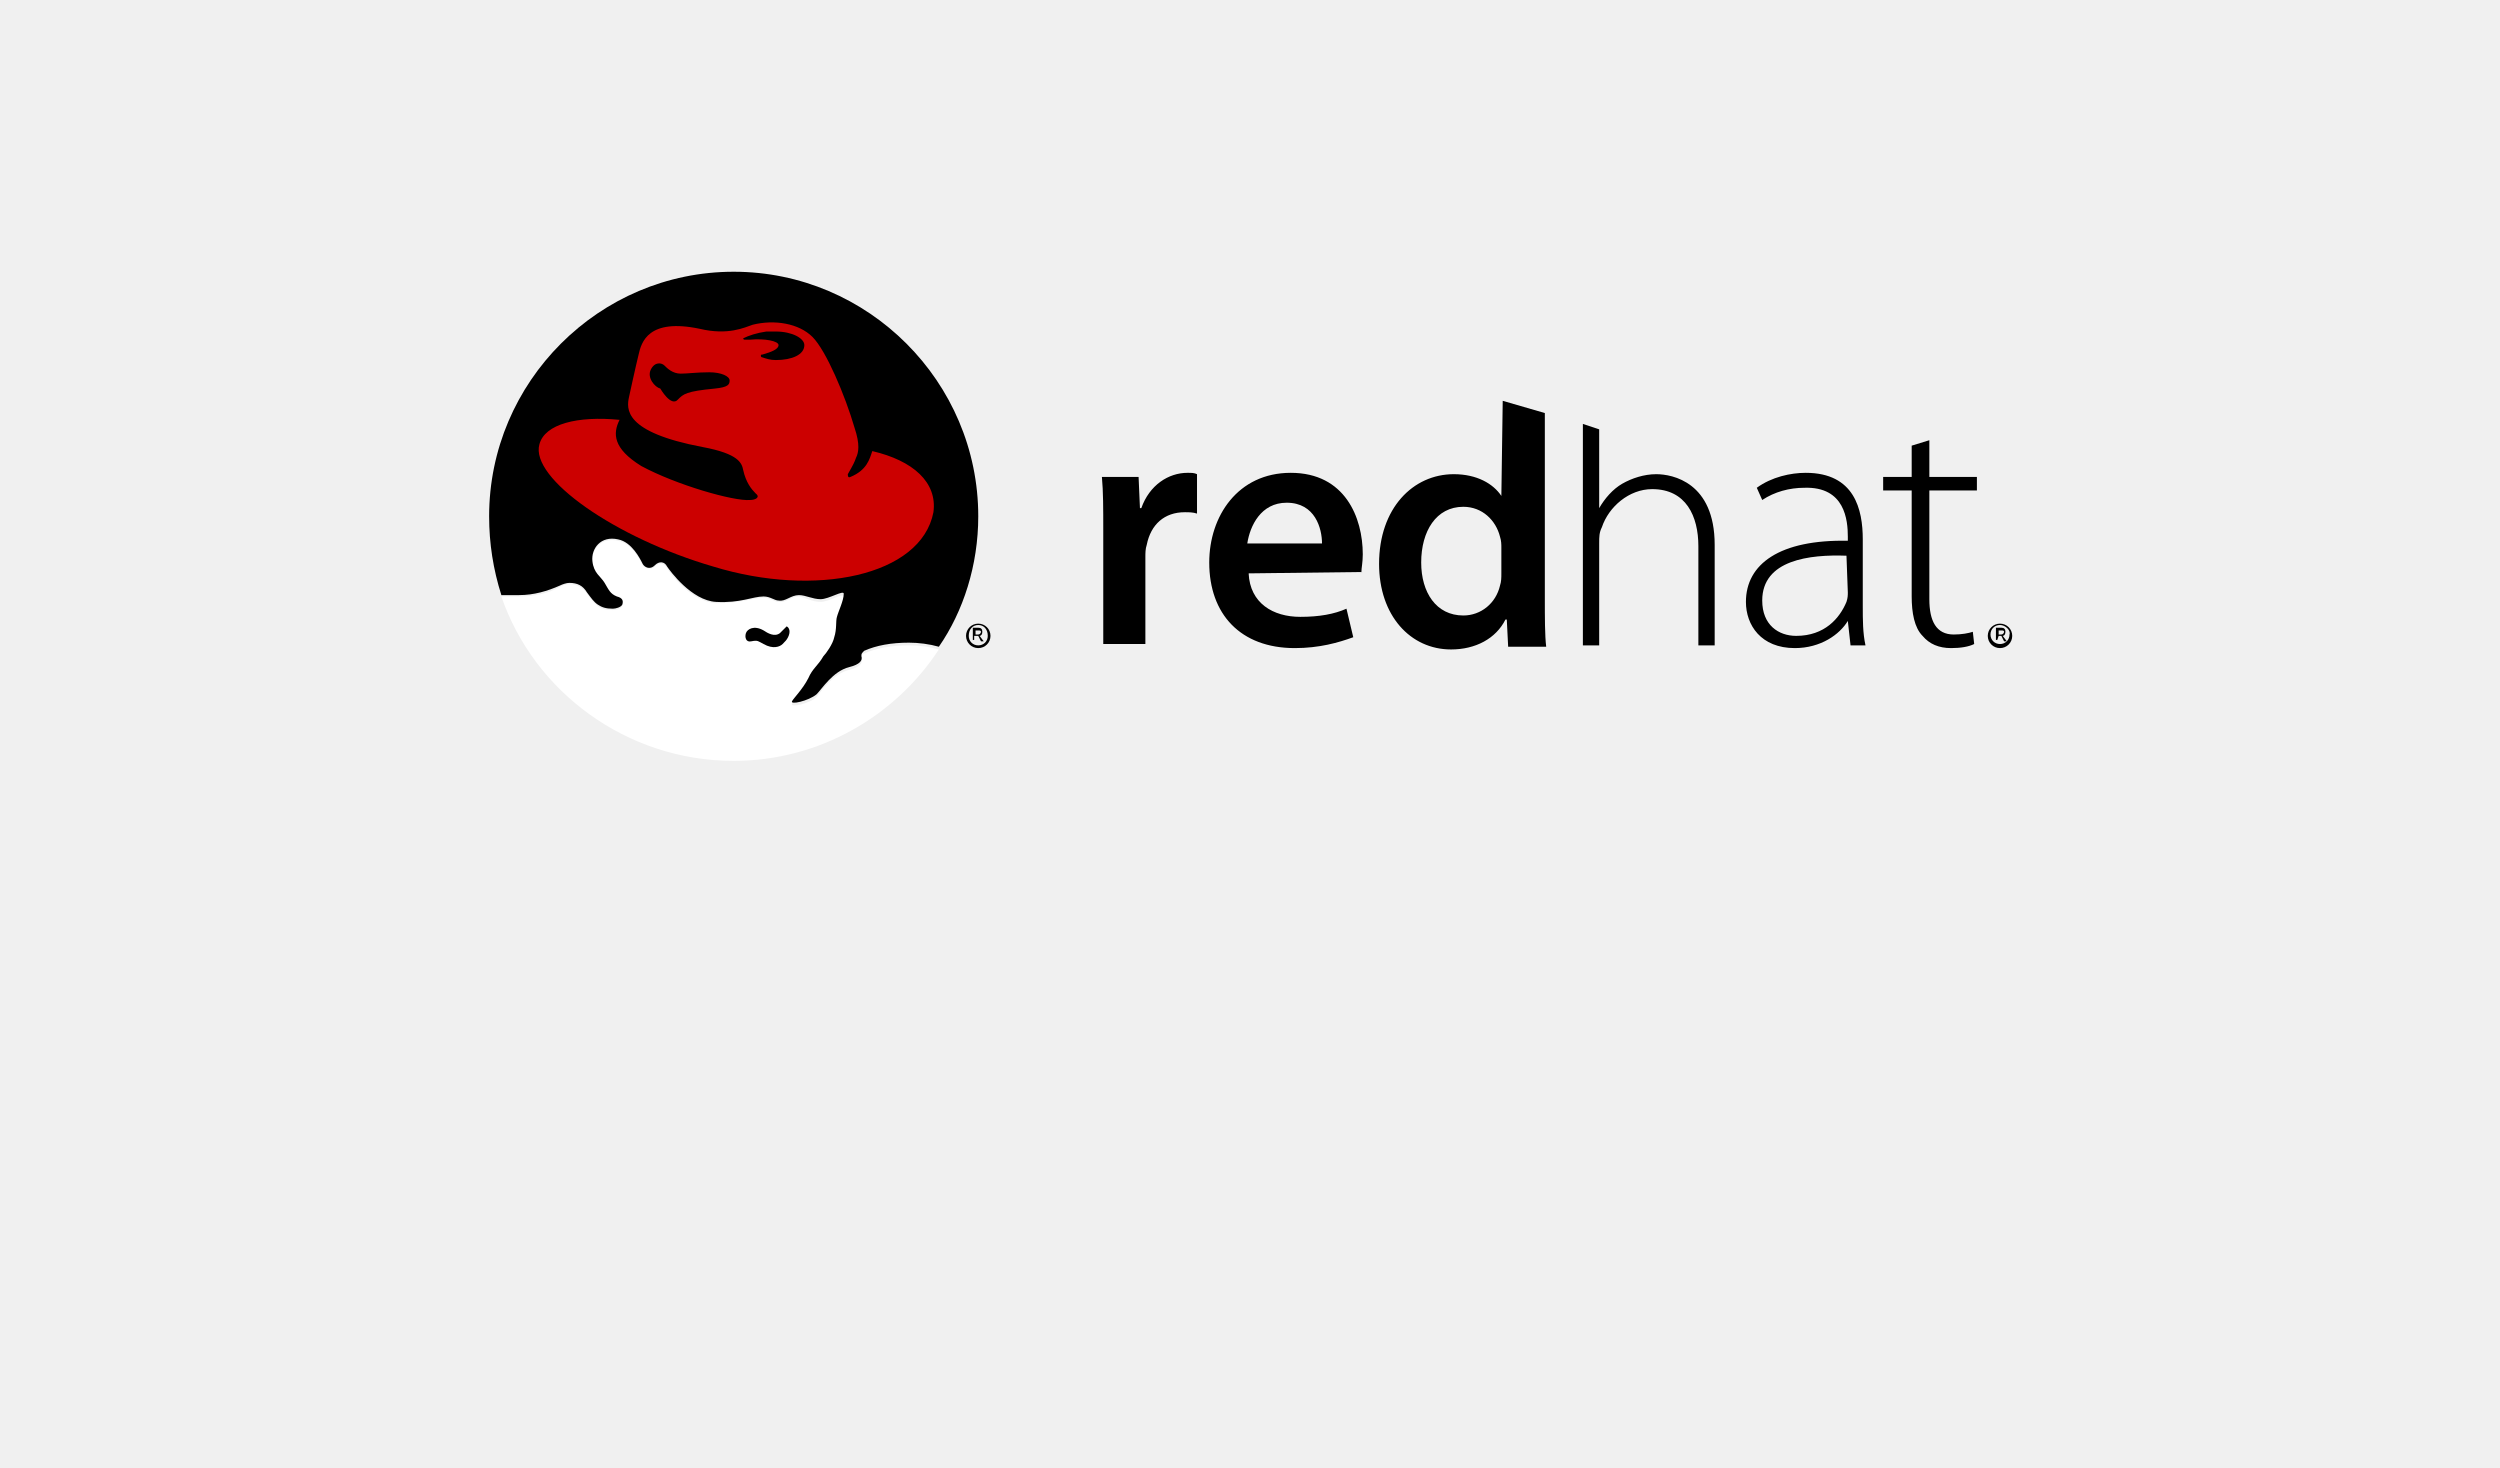
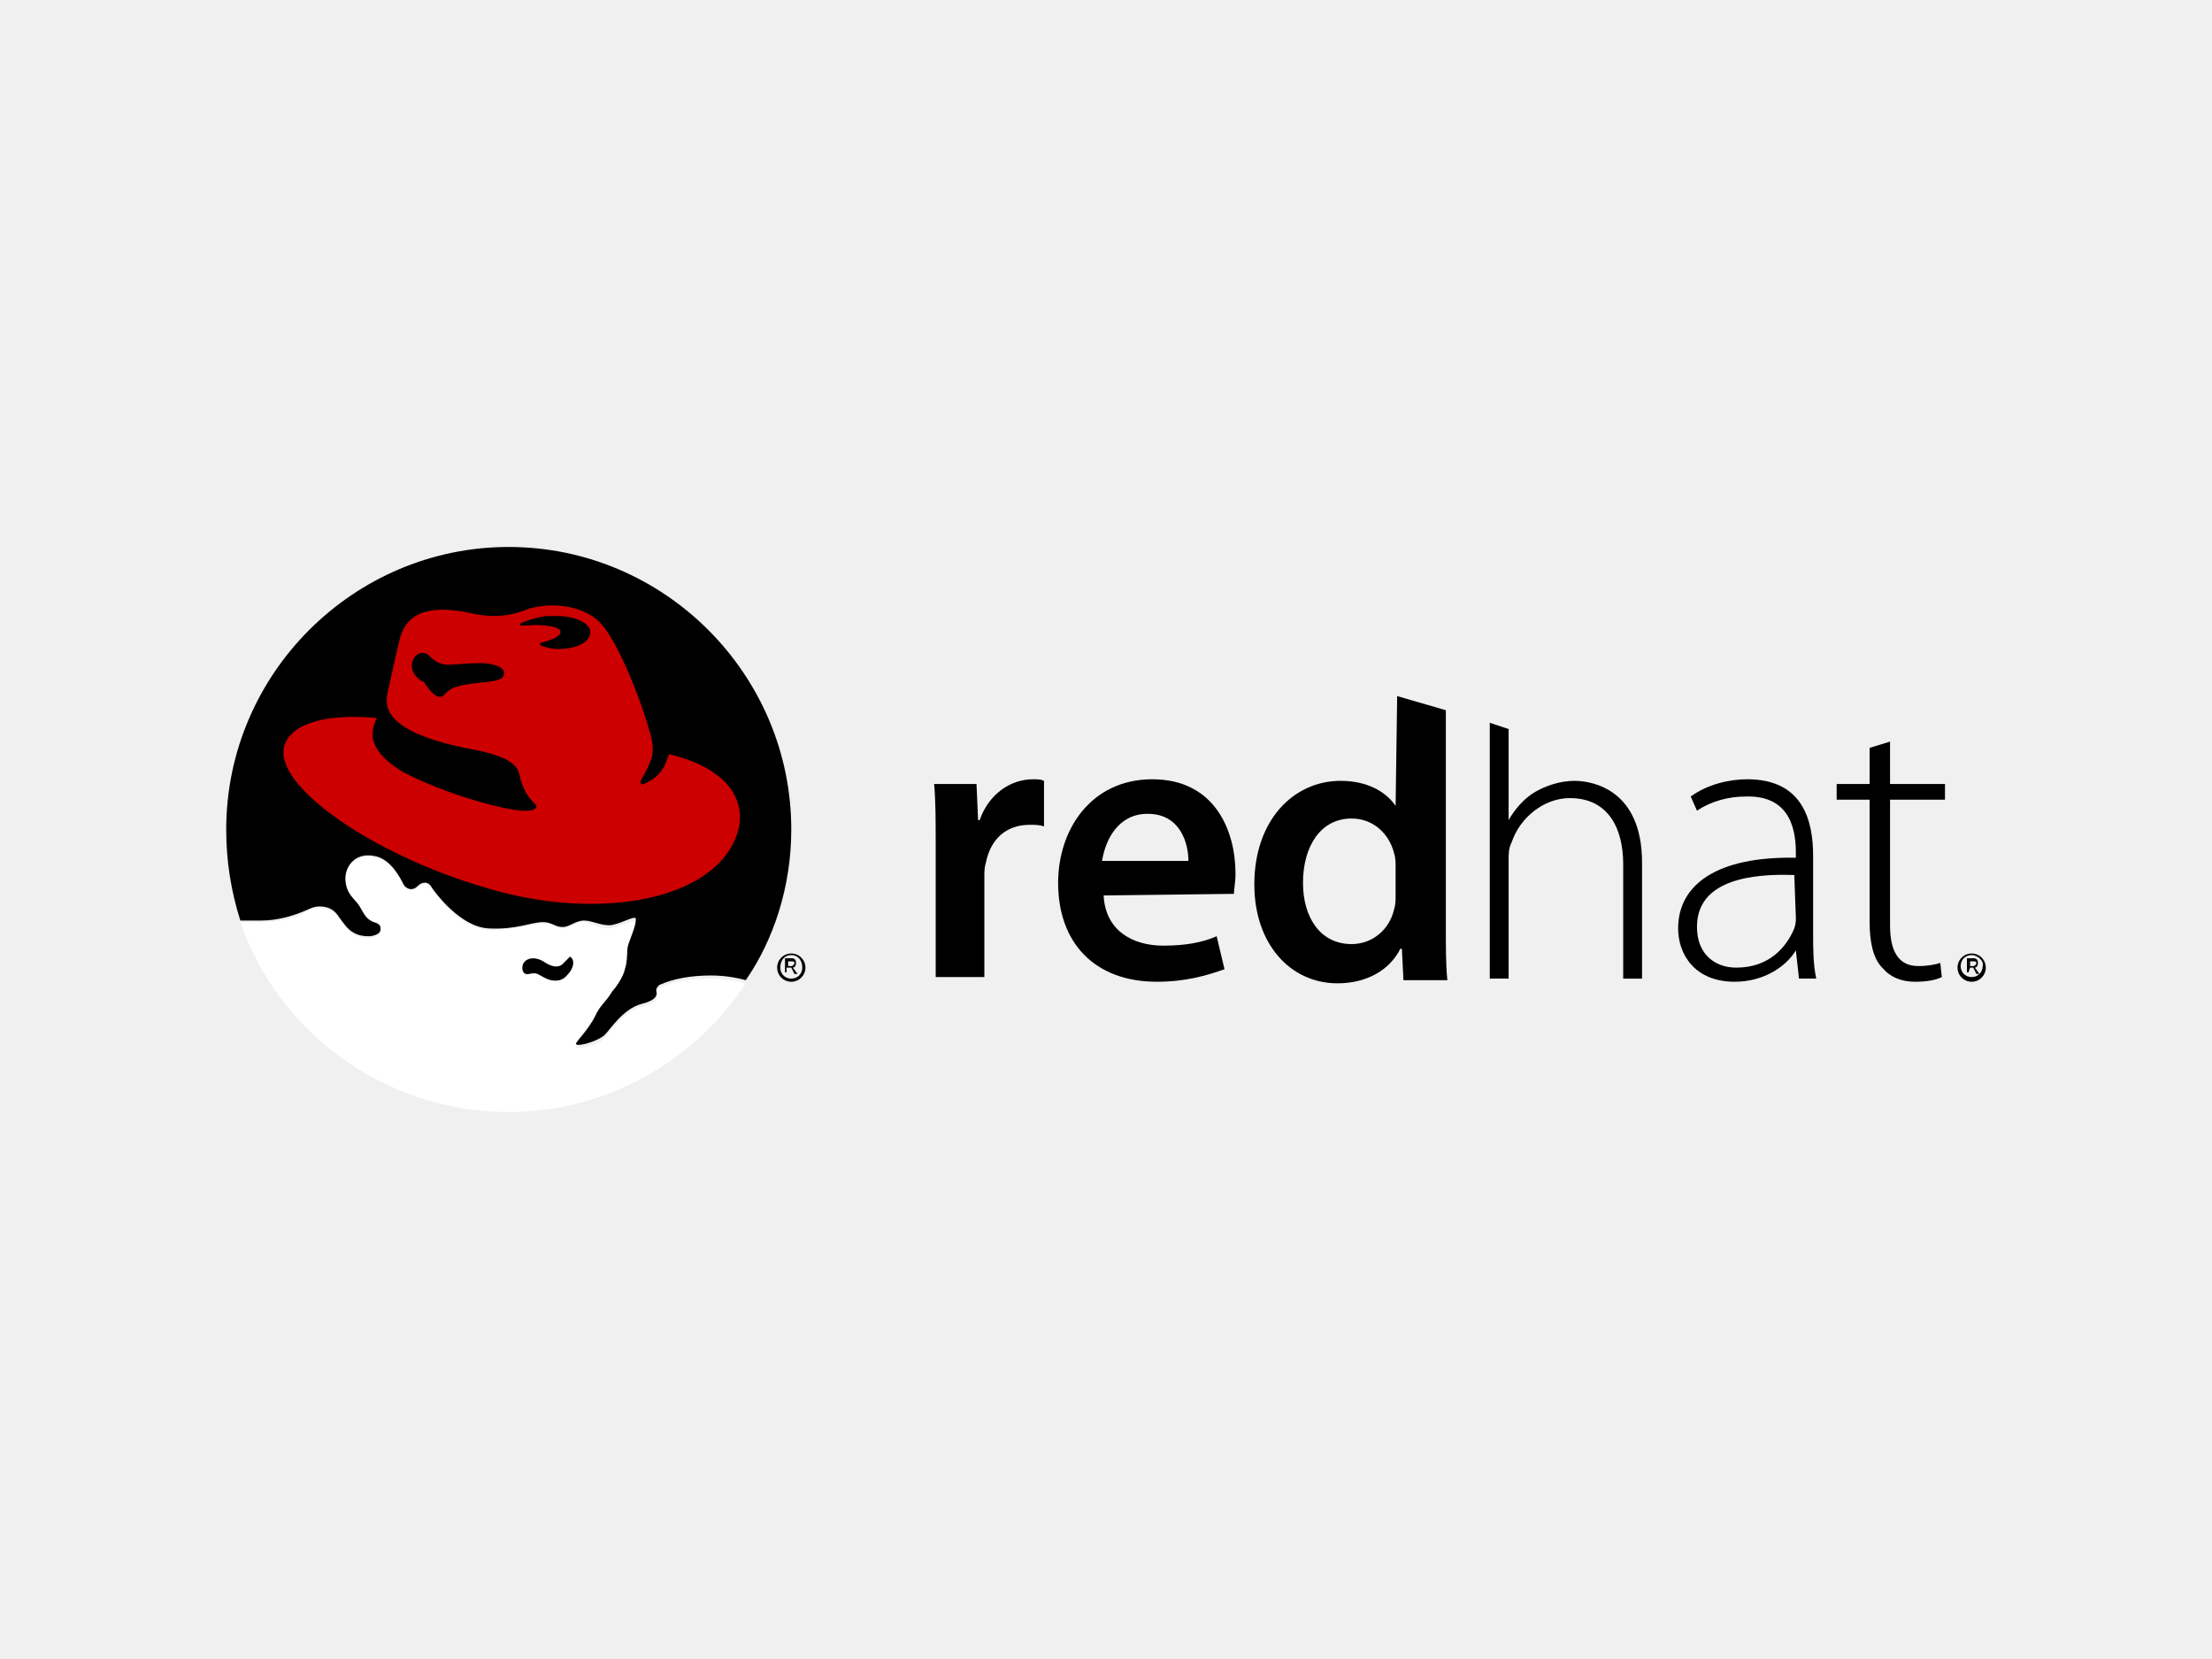
- <svg xmlns="http://www.w3.org/2000/svg" id="Layer_1" viewBox="0 0 184 108">
+ <svg xmlns="http://www.w3.org/2000/svg" width="640" height="480">
  <style>.st0{fill:#FFFFFF;} .st1{fill:#CC0000;}</style>
  <g>
-     <g>
-       <path d="M71.8 46.8h.2l.2.4h.2l-.3-.4c.1 0 .2-.1.2-.3 0-.2-.1-.3-.3-.3h-.4v.9h.1v-.3zm0-.1v-.3h.2c.1 0 .2 0 .2.1s-.1.2-.2.2h-.2z" />
-       <path d="M72.9 46.8c0 .5-.4.9-.9.9s-.9-.4-.9-.9.4-.9.9-.9.9.4.9.9zM72 46c-.4 0-.7.3-.7.8 0 .4.3.7.7.7.4 0 .7-.3.7-.7 0-.5-.3-.8-.7-.8z" />
-       <path class="st0" d="M66.9 47.5c-1.3 0-2.4.2-3.3.6-.1 0-.2.1-.2.3v.1c.1.3-.1.6-.9.8-1.2.3-2 1.5-2.4 2-.5.5-2 .8-1.8.5.2-.2.8-.9 1.2-1.7.4-.7.7-.9 1.1-1.6.1-.2.6-.9.8-1.4.2-.5.1-1.2.2-1.5.1-.4.5-1.2.5-1.7 0-.3-1.1.4-1.7.4s-1.1-.3-1.6-.4c-.6 0-1 .5-1.5.4-.3 0-.6-.3-1.1-.3-.8 0-1.7.4-3.5.4-1.8-.1-3.4-2.2-3.6-2.6-.3-.4-.6-.4-.9-.1-.3.3-.8.1-.9-.1-.2-.4-.8-1.6-1.8-1.8-1.3-.3-2 .7-1.9 1.6.1.9.6 1.1.9 1.6.3.5.4.8.9 1 .3.1.5.4.4.6-.1.2-.4.3-.7.3-.5 0-.9-.1-1.1-.3-.3-.2-.5-.5-.8-.9-.3-.5-.8-.7-1.3-.7-.3 0-.5.1-.7.2-.9.5-1.9.7-3 .7h-1.3C39.3 50.9 46.1 56 54 56c6.3 0 11.9-3.3 15.1-8.2-.7-.2-1.4-.3-2.2-.3z" />
-       <path d="M57.9 46.1l-.5.5c-.4.3-.9 0-1.2-.2-.7-.4-1.2-.1-1.3.2-.1.3 0 .7.4.6.5-.1.5 0 .9.2.7.4 1.2.2 1.4 0 .2-.2.3-.3.4-.5.2-.4.1-.7-.1-.8.1 0 0 0 0 0z" />
-       <path d="M54 20c-9.9 0-18 8.1-18 18 0 2 .3 3.9.9 5.8h1.3c1.1 0 2.1-.3 3-.7.2-.1.5-.2.7-.2.6 0 1 .2 1.3.7.3.4.5.7.8.9.3.2.6.3 1.1.3.2 0 .6-.1.7-.3.1-.3 0-.5-.4-.6-.5-.2-.6-.5-.9-1-.3-.5-.8-.7-.9-1.6-.1-.9.6-1.9 1.9-1.6 1 .2 1.6 1.4 1.8 1.8.1.2.5.5.9.1.3-.3.7-.3.9.1.2.3 1.8 2.5 3.6 2.6 1.8.1 2.7-.4 3.5-.4.5 0 .8.3 1.1.3.5.1.9-.4 1.5-.4.5 0 1 .3 1.6.3s1.7-.7 1.7-.4c0 .5-.4 1.3-.5 1.7-.1.3 0 .9-.2 1.5-.1.5-.6 1.2-.8 1.4-.4.7-.8.9-1.1 1.6-.4.8-1.1 1.5-1.2 1.7-.2.3 1.2 0 1.8-.5.4-.4 1.2-1.7 2.4-2 .8-.2 1-.5.9-.8v-.1c0-.1.1-.2.2-.3.9-.4 2-.6 3.3-.6.7 0 1.5.1 2.2.3 1.8-2.6 2.9-6 2.9-9.6 0-9.9-8.1-18-18-18z" />
-       <path class="st1" d="M64.2 33.2c-.2.6-.4 1.4-1.6 1.9-.2.1-.2-.1-.2-.2.4-.7.5-.9.6-1.2.2-.4.3-1-.1-2.2-.7-2.4-2.1-5.7-3.1-6.7s-2.8-1.3-4.4-.9c-.6.2-1.8.8-3.9.3-3.8-.8-4.3 1-4.5 1.9-.2.8-.7 3.1-.7 3.1-.2.9-.4 2.6 5.4 3.7 2.7.5 2.9 1.2 3 1.7.2.9.6 1.4.9 1.7.4.3 0 .5-.4.5-1.2.1-5.4-1.1-8-2.5-2.1-1.3-2.1-2.4-1.6-3.4-3.1-.3-5.5.3-5.9 1.8-.7 2.5 5.6 6.9 12.8 9 7.5 2.3 15.3.7 16.2-4 .3-2.2-1.5-3.8-4.5-4.5zm-11.6-4.6c-2.1.2-2.3.4-2.7.8-.5.6-1.3-.8-1.3-.8-.4-.1-1-.8-.7-1.4.3-.6.8-.5 1-.3.2.2.6.6 1.2.6.5 0 1.2-.1 2.1-.1.9 0 1.5.3 1.5.6s-.1.5-1.1.6zm4.5-2.1c-.4 0-.7-.1-1-.2 0 0-.1 0-.1-.1s0-.1.1-.1c.7-.2 1.2-.4 1.2-.7 0-.3-1-.5-2.1-.4h-.4s-.1 0-.1-.1c.4-.2 1-.4 1.7-.5h.7c1.2 0 2.1.5 2.1 1 0 .7-.9 1.1-2.1 1.1z" />
-     </g>
-     <g>
-       <path d="M81.2 39.1c0-1.7 0-2.9-.1-4h2.7l.1 2.3h.1c.6-1.7 2-2.6 3.4-2.6.3 0 .5 0 .7.1v2.9c-.3-.1-.6-.1-.9-.1-1.5 0-2.5.9-2.8 2.4-.1.3-.1.6-.1.9v6.4h-3.1v-8.3zM91.9 42.2c.1 2.2 1.8 3.2 3.8 3.2 1.4 0 2.5-.2 3.4-.6l.5 2.1c-1.1.4-2.5.8-4.3.8-4 0-6.3-2.5-6.3-6.3 0-3.4 2.1-6.6 6-6.6 4 0 5.3 3.3 5.3 6 0 .6-.1 1-.1 1.3l-8.3.1zm5.4-2.2c0-1.1-.5-3-2.6-3-1.9 0-2.7 1.7-2.9 3h5.5zM137.1 44.6c0 1 0 2 .2 2.9h-1.1l-.2-1.8c-.6 1-2 2-3.9 2-2.5 0-3.6-1.7-3.6-3.4 0-2.8 2.5-4.6 7.5-4.5v-.3c0-1.2-.2-3.7-3.2-3.6-1.1 0-2.2.3-3.1.9l-.4-.9c1.1-.8 2.5-1.1 3.6-1.1 3.6 0 4.2 2.7 4.2 4.9v4.9zm-1.2-3.7c-2.7-.1-6.2.3-6.2 3.3 0 1.8 1.2 2.6 2.5 2.6 2.1 0 3.2-1.3 3.7-2.5.1-.3.1-.5.1-.7l-.1-2.7zM142 32.4v2.7h3.5v1H142v8c0 1.6.5 2.6 1.8 2.6.6 0 1.1-.1 1.4-.2l.1.9c-.4.2-1 .3-1.7.3-.9 0-1.6-.3-2.1-.9-.6-.6-.8-1.7-.8-2.9v-7.8h-2.1v-1h2.1v-2.3l1.3-.4zM147.1 46.8h.2l.2.4h.2l-.3-.4c.1 0 .2-.1.2-.3 0-.2-.1-.3-.3-.3h-.4v.9h.1l.1-.3zm0-.1v-.3h.2c.1 0 .2 0 .2.1s-.1.2-.2.2h-.2z" />
-       <path d="M148.1 46.8c0 .5-.4.9-.9.9s-.9-.4-.9-.9.4-.9.9-.9.9.4.9.9zm-.9-.8c-.4 0-.7.3-.7.7 0 .4.3.7.7.7.4 0 .7-.3.7-.7.1-.3-.3-.7-.7-.7zM110.5 36.5c-.6-.9-1.8-1.6-3.5-1.6-3 0-5.5 2.5-5.5 6.6 0 3.8 2.3 6.3 5.3 6.3 1.8 0 3.3-.8 4-2.2h.1l.1 2h2.8c-.1-.8-.1-2.2-.1-3.5V30.4l-3.1-.9-.1 7zm0 5.7c0 .3 0 .6-.1.9-.3 1.3-1.4 2.2-2.7 2.2-2 0-3.1-1.7-3.1-3.9 0-2.3 1.1-4.1 3.1-4.1 1.4 0 2.4 1 2.7 2.2.1.3.1.6.1.8v1.9zM121.9 34.9c-.9 0-1.8.3-2.5.7-.7.4-1.3 1.1-1.7 1.8v-5.8l-1.2-.4v16.3h1.2V40c0-.5 0-.8.2-1.2.5-1.5 2-2.8 3.7-2.8 2.5 0 3.4 2 3.4 4.2v7.3h1.2v-7.4c0-4.6-3.1-5.2-4.3-5.2z" />
+     <path id="canvas_background" fill="none" d="M-1-1h642v482H-1z" />
+   </g>
+   <g>
+     <g stroke="null" id="svg_1">
+       <g id="svg_2">
+         <path d="M228.035 279.965h.908l.91 1.817h.907l-1.363-1.817c.455 0 .91-.454.91-1.362 0-.91-.455-1.363-1.364-1.363h-1.816v4.087h.454v-1.362h.455zm0-.454v-1.362h.908c.454 0 .91 0 .91.455 0 .454-.456.908-.91.908h-.908z" id="svg_3" />
+         <path d="M233.03 279.965c0 2.27-1.816 4.087-4.087 4.087-2.27 0-4.087-1.816-4.087-4.087 0-2.27 1.817-4.087 4.087-4.087 2.27 0 4.088 1.816 4.088 4.087zm-4.087-3.633c-1.816 0-3.18 1.362-3.18 3.633 0 1.817 1.364 3.18 3.18 3.18 1.817 0 3.18-1.363 3.18-3.18 0-2.27-1.363-3.633-3.18-3.633z" id="svg_4" />
+         <path class="st0" d="M205.782 283.144c-5.904 0-10.9.908-14.987 2.725-.454 0-.908.453-.908 1.36v.456c.454 1.362-.455 2.724-4.088 3.633-5.45 1.36-9.084 6.81-10.9 9.082-2.27 2.27-9.083 3.633-8.175 2.27.908-.908 3.633-4.087 5.45-7.72 1.816-3.18 3.18-4.087 4.995-7.266.455-.91 2.725-4.088 3.634-6.36.908-2.27.454-5.448.908-6.81.454-1.817 2.27-5.45 2.27-7.72 0-1.364-4.995 1.815-7.72 1.815s-4.996-1.36-7.266-1.815c-2.725 0-4.542 2.27-6.812 1.816-1.363 0-2.725-1.36-4.996-1.36-3.633 0-7.72 1.815-15.895 1.815-8.175-.454-15.44-9.99-16.35-11.807-1.362-1.817-2.725-1.817-4.087-.455-1.362 1.363-3.633.455-4.087-.454-.91-1.817-3.634-7.267-8.176-8.175-5.904-1.363-9.083 3.18-8.63 7.266.455 4.088 2.726 4.997 4.09 7.267 1.36 2.27 1.815 3.634 4.086 4.542 1.362.453 2.27 1.815 1.816 2.724-.454.908-1.816 1.362-3.18 1.362-2.27 0-4.086-.454-4.994-1.362-1.363-.91-2.27-2.27-3.633-4.088-1.364-2.27-3.635-3.18-5.905-3.18-1.363 0-2.27.456-3.18.91-4.087 2.27-8.628 3.18-13.624 3.18h-5.903c10.9 31.79 41.782 54.95 77.66 54.95 28.61 0 54.043-14.986 68.576-37.24-3.18-.908-6.358-1.362-9.99-1.362z" id="svg_5" />
+         <path d="M164.908 276.786l-2.27 2.27c-1.817 1.363-4.088 0-5.45-.908-3.18-1.816-5.45-.454-5.904.91-.454 1.36 0 3.178 1.817 2.724 2.27-.455 2.27 0 4.088.908 3.18 1.817 5.45.908 6.358 0 .908-.908 1.362-1.363 1.817-2.27.908-1.817.454-3.18-.455-3.634.455 0 0 0 0 0z" id="svg_6" />
+         <path d="M147.197 158.253c-44.96 0-81.747 36.786-81.747 81.747 0 9.083 1.362 17.712 4.087 26.34h5.904c4.997 0 9.538-1.362 13.626-3.178.908-.455 2.27-.91 3.18-.91 2.724 0 4.54.91 5.903 3.18 1.36 1.817 2.27 3.18 3.632 4.088 1.362.908 2.725 1.362 4.995 1.362.91 0 2.725-.454 3.18-1.362.454-1.363 0-2.27-1.817-2.725-2.27-.91-2.725-2.27-4.087-4.542-1.363-2.27-3.634-3.18-4.088-7.266-.454-4.087 2.725-8.63 8.63-7.266 4.54.91 7.265 6.36 8.174 8.175.453.908 2.27 2.27 4.086.454 1.362-1.363 3.18-1.363 4.087.453.91 1.363 8.175 11.354 16.35 11.808 8.174.455 12.262-1.815 15.895-1.815 2.27 0 3.633 1.362 4.996 1.362 2.27.454 4.087-1.816 6.812-1.816 2.27 0 4.54 1.363 7.266 1.363s7.72-3.18 7.72-1.817c0 2.27-1.816 5.904-2.27 7.72-.454 1.363 0 4.088-.908 6.813-.455 2.27-2.725 5.45-3.634 6.357-1.816 3.18-3.633 4.088-4.995 7.267-1.817 3.633-4.996 6.812-5.45 7.72-.908 1.363 5.45 0 8.175-2.27 1.816-1.817 5.45-7.72 10.9-9.084 3.632-.908 4.54-2.27 4.087-3.633v-.454c0-.454.454-.908.908-1.362 4.087-1.816 9.083-2.724 14.987-2.724 3.18 0 6.812.454 9.99 1.362 8.176-11.808 13.17-27.25 13.17-43.598 0-44.96-36.785-81.747-81.745-81.747z" id="svg_7" />
+         <path class="st1" d="M193.52 218.2c-.91 2.726-1.817 6.36-7.267 8.63-.908.454-.908-.454-.908-.91 1.817-3.178 2.27-4.086 2.725-5.448.908-1.817 1.362-4.542-.454-9.992-3.18-10.9-9.537-25.886-14.08-30.428-4.54-4.54-12.715-5.903-19.98-4.087-2.726.908-8.176 3.633-17.713 1.363-17.258-3.634-19.528 4.54-20.437 8.628-.908 3.634-3.18 14.08-3.18 14.08-.907 4.086-1.815 11.807 24.525 16.802 12.263 2.27 13.172 5.45 13.626 7.72.908 4.088 2.725 6.36 4.087 7.72 1.817 1.364 0 2.272-1.817 2.272-5.45.454-24.524-4.995-36.33-11.353-9.54-5.904-9.54-10.9-7.268-15.442-14.078-1.362-24.978 1.363-26.795 8.175-3.18 11.354 25.433 31.336 58.13 40.873 34.063 10.446 69.486 3.18 73.573-18.165 1.363-9.992-6.812-17.258-20.436-20.437zm-52.68-20.89c-9.54.908-10.447 1.817-12.263 3.633-2.27 2.725-5.904-3.633-5.904-3.633-1.817-.454-4.542-3.633-3.18-6.358 1.363-2.725 3.634-2.27 4.542-1.362.908.908 2.725 2.724 5.45 2.724 2.27 0 5.45-.454 9.537-.454 4.087 0 6.812 1.363 6.812 2.725 0 1.363-.454 2.27-4.995 2.725zm20.435-9.537c-1.816 0-3.18-.454-4.54-.908 0 0-.455 0-.455-.454s0-.454.454-.454c3.18-.908 5.45-1.816 5.45-3.18 0-1.36-4.542-2.27-9.538-1.815h-1.816s-.454 0-.454-.453c1.816-.91 4.54-1.817 7.72-2.27h3.18c5.45 0 9.537 2.27 9.537 4.54 0 3.18-4.087 4.996-9.537 4.996z" id="svg_8" />
+       </g>
+       <g id="svg_9">
+         <path d="M270.725 244.996c0-7.72 0-13.17-.454-18.166h12.263l.454 10.445h.454c2.726-7.72 9.084-11.808 15.442-11.808 1.363 0 2.27 0 3.18.454v13.172c-1.363-.454-2.726-.454-4.088-.454-6.812 0-11.354 4.087-12.716 10.9-.454 1.362-.454 2.724-.454 4.086v29.066h-14.08v-37.694z" id="svg_10" />
+         <path d="M319.32 259.074c.453 9.99 8.173 14.533 17.256 14.533 6.358 0 11.354-.908 15.44-2.725l2.272 9.537c-4.995 1.816-11.354 3.632-19.528 3.632-18.166 0-28.612-11.353-28.612-28.61 0-15.442 9.538-29.975 27.25-29.975 18.165 0 24.07 14.987 24.07 27.25 0 2.724-.455 4.54-.455 5.903l-37.694.454zm24.523-9.99c0-4.997-2.27-13.625-11.808-13.625-8.63 0-12.262 7.72-13.17 13.623h24.978z" id="svg_11" />
+         <path d="M524.594 269.974c0 4.54 0 9.083.908 13.17h-4.996l-.908-8.175c-2.725 4.54-9.083 9.082-17.712 9.082-11.353 0-16.35-7.72-16.35-15.44 0-12.717 11.355-20.89 34.062-20.437v-1.363c0-5.45-.908-16.803-14.533-16.35-4.995 0-9.99 1.363-14.078 4.088l-1.817-4.087c4.996-3.633 11.354-4.996 16.35-4.996 16.35 0 19.074 12.262 19.074 22.254v22.254zm-5.45-16.804c-12.262-.454-28.157 1.363-28.157 14.987 0 8.175 5.45 11.808 11.353 11.808 9.538 0 14.533-5.904 16.804-11.354.454-1.36.454-2.27.454-3.178l-.454-12.262z" id="svg_12" />
+         <path d="M546.847 214.568v12.262h15.895v4.54h-15.895v36.333c0 7.266 2.27 11.808 8.175 11.808 2.725 0 4.995-.453 6.358-.907l.454 4.087c-1.817.908-4.542 1.362-7.72 1.362-4.088 0-7.267-1.362-9.538-4.087-2.725-2.725-3.633-7.72-3.633-13.17V231.37h-9.537v-4.54h9.537v-10.446l5.904-1.816z" id="svg_13" />
+         <path d="M570.01 279.965h.907l.908 1.817h.908l-1.362-1.817c.455 0 .91-.454.91-1.362 0-.91-.455-1.363-1.363-1.363H569.1v4.087h.454l.455-1.362zm0-.454v-1.362h.907c.454 0 .908 0 .908.455 0 .454-.454.908-.908.908h-.908z" id="svg_14" />
+         <path d="M574.55 279.965c0 2.27-1.817 4.087-4.087 4.087-2.27 0-4.088-1.816-4.088-4.087 0-2.27 1.817-4.087 4.088-4.087 2.27 0 4.087 1.816 4.087 4.087zm-4.087-3.633c-1.817 0-3.18 1.362-3.18 3.18 0 1.815 1.363 3.178 3.18 3.178 1.816 0 3.18-1.363 3.18-3.18.453-1.362-1.364-3.178-3.18-3.178z" id="svg_15" />
+         <path d="M403.79 233.188c-2.725-4.088-8.174-7.267-15.895-7.267-13.624 0-24.978 11.355-24.978 29.975 0 17.258 10.445 28.612 24.07 28.612 8.174 0 14.987-3.634 18.166-9.992h.454l.454 9.083h12.717c-.454-3.633-.454-9.99-.454-15.895v-62.218l-14.08-4.088-.453 31.79zm0 25.886c0 1.363 0 2.725-.454 4.088-1.362 5.903-6.358 9.99-12.262 9.99-9.083 0-14.078-7.72-14.078-17.71 0-10.446 4.995-18.62 14.078-18.62 6.358 0 10.9 4.54 12.262 9.99.454 1.363.454 2.725.454 3.633v8.63z" id="svg_16" />
+         <path d="M455.563 225.92c-4.087 0-8.174 1.364-11.354 3.18-3.18 1.817-5.904 4.996-7.72 8.175v-26.34l-5.45-1.817v74.026h5.45v-34.06c0-2.272 0-3.634.907-5.45 2.27-6.813 9.083-12.717 16.804-12.717 11.354 0 15.442 9.083 15.442 19.074v33.154h5.45v-33.607c0-20.89-14.08-23.616-19.53-23.616z" id="svg_17" />
+       </g>
    </g>
  </g>
</svg>
